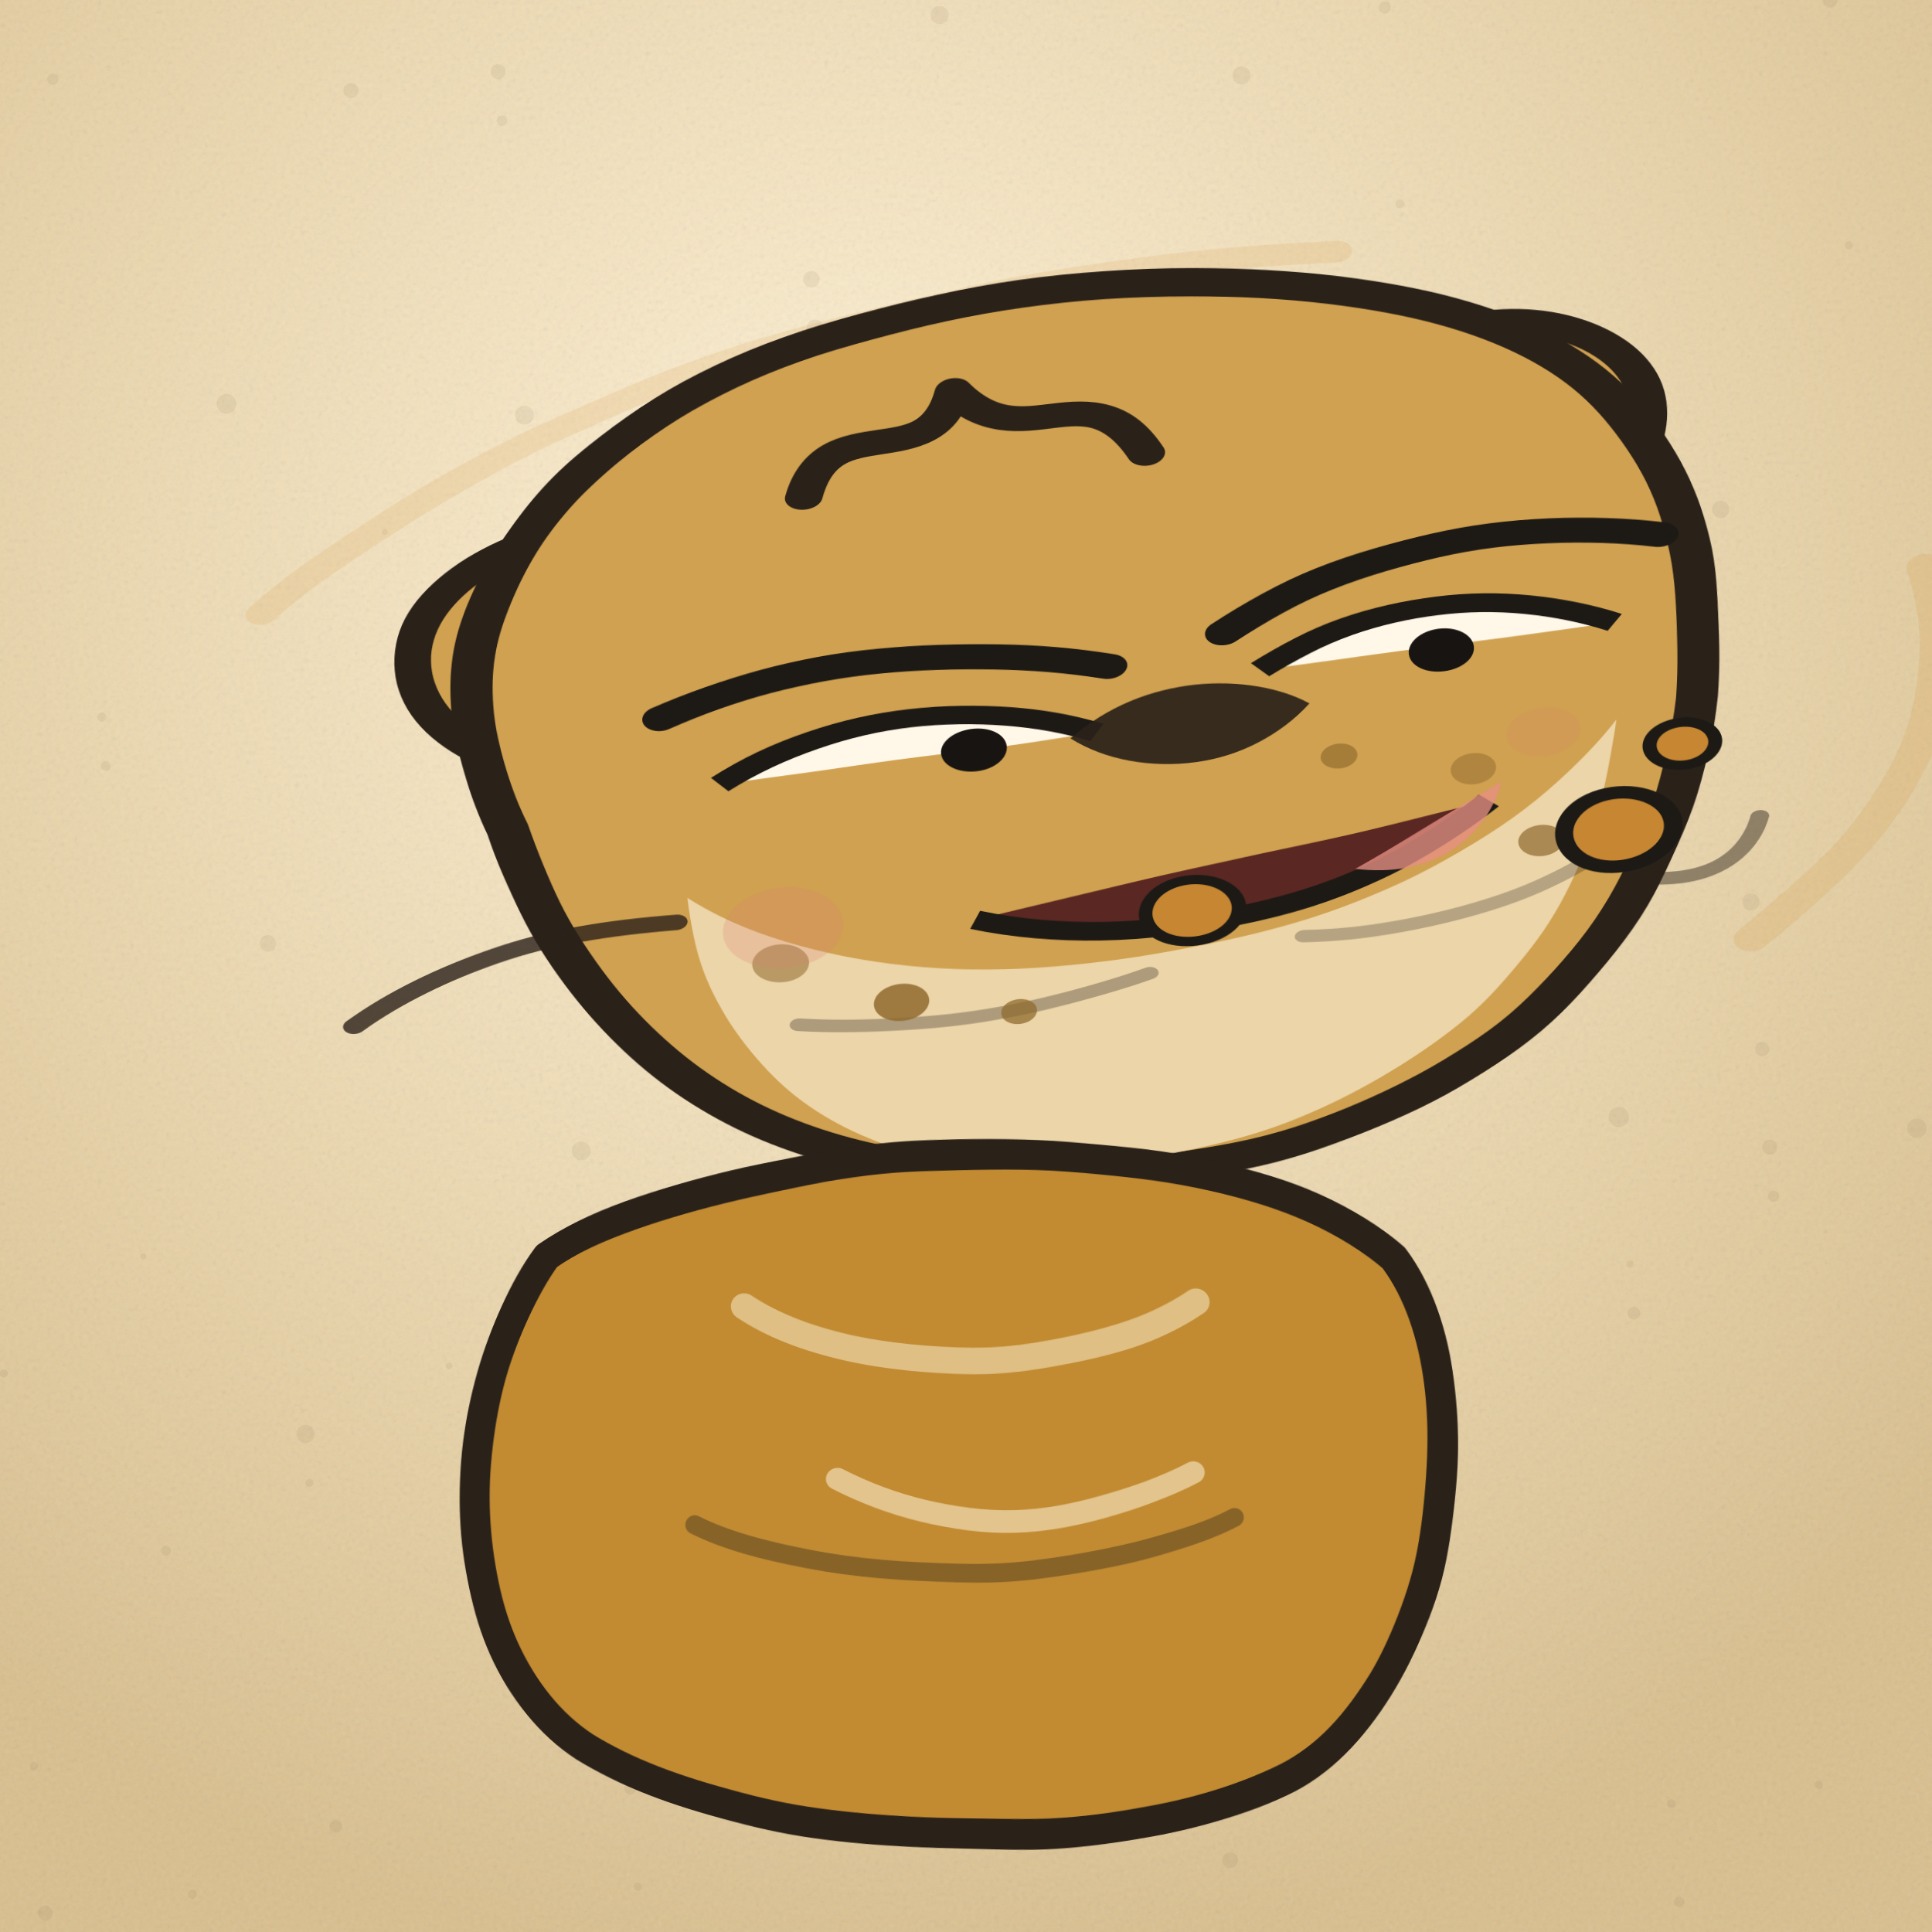
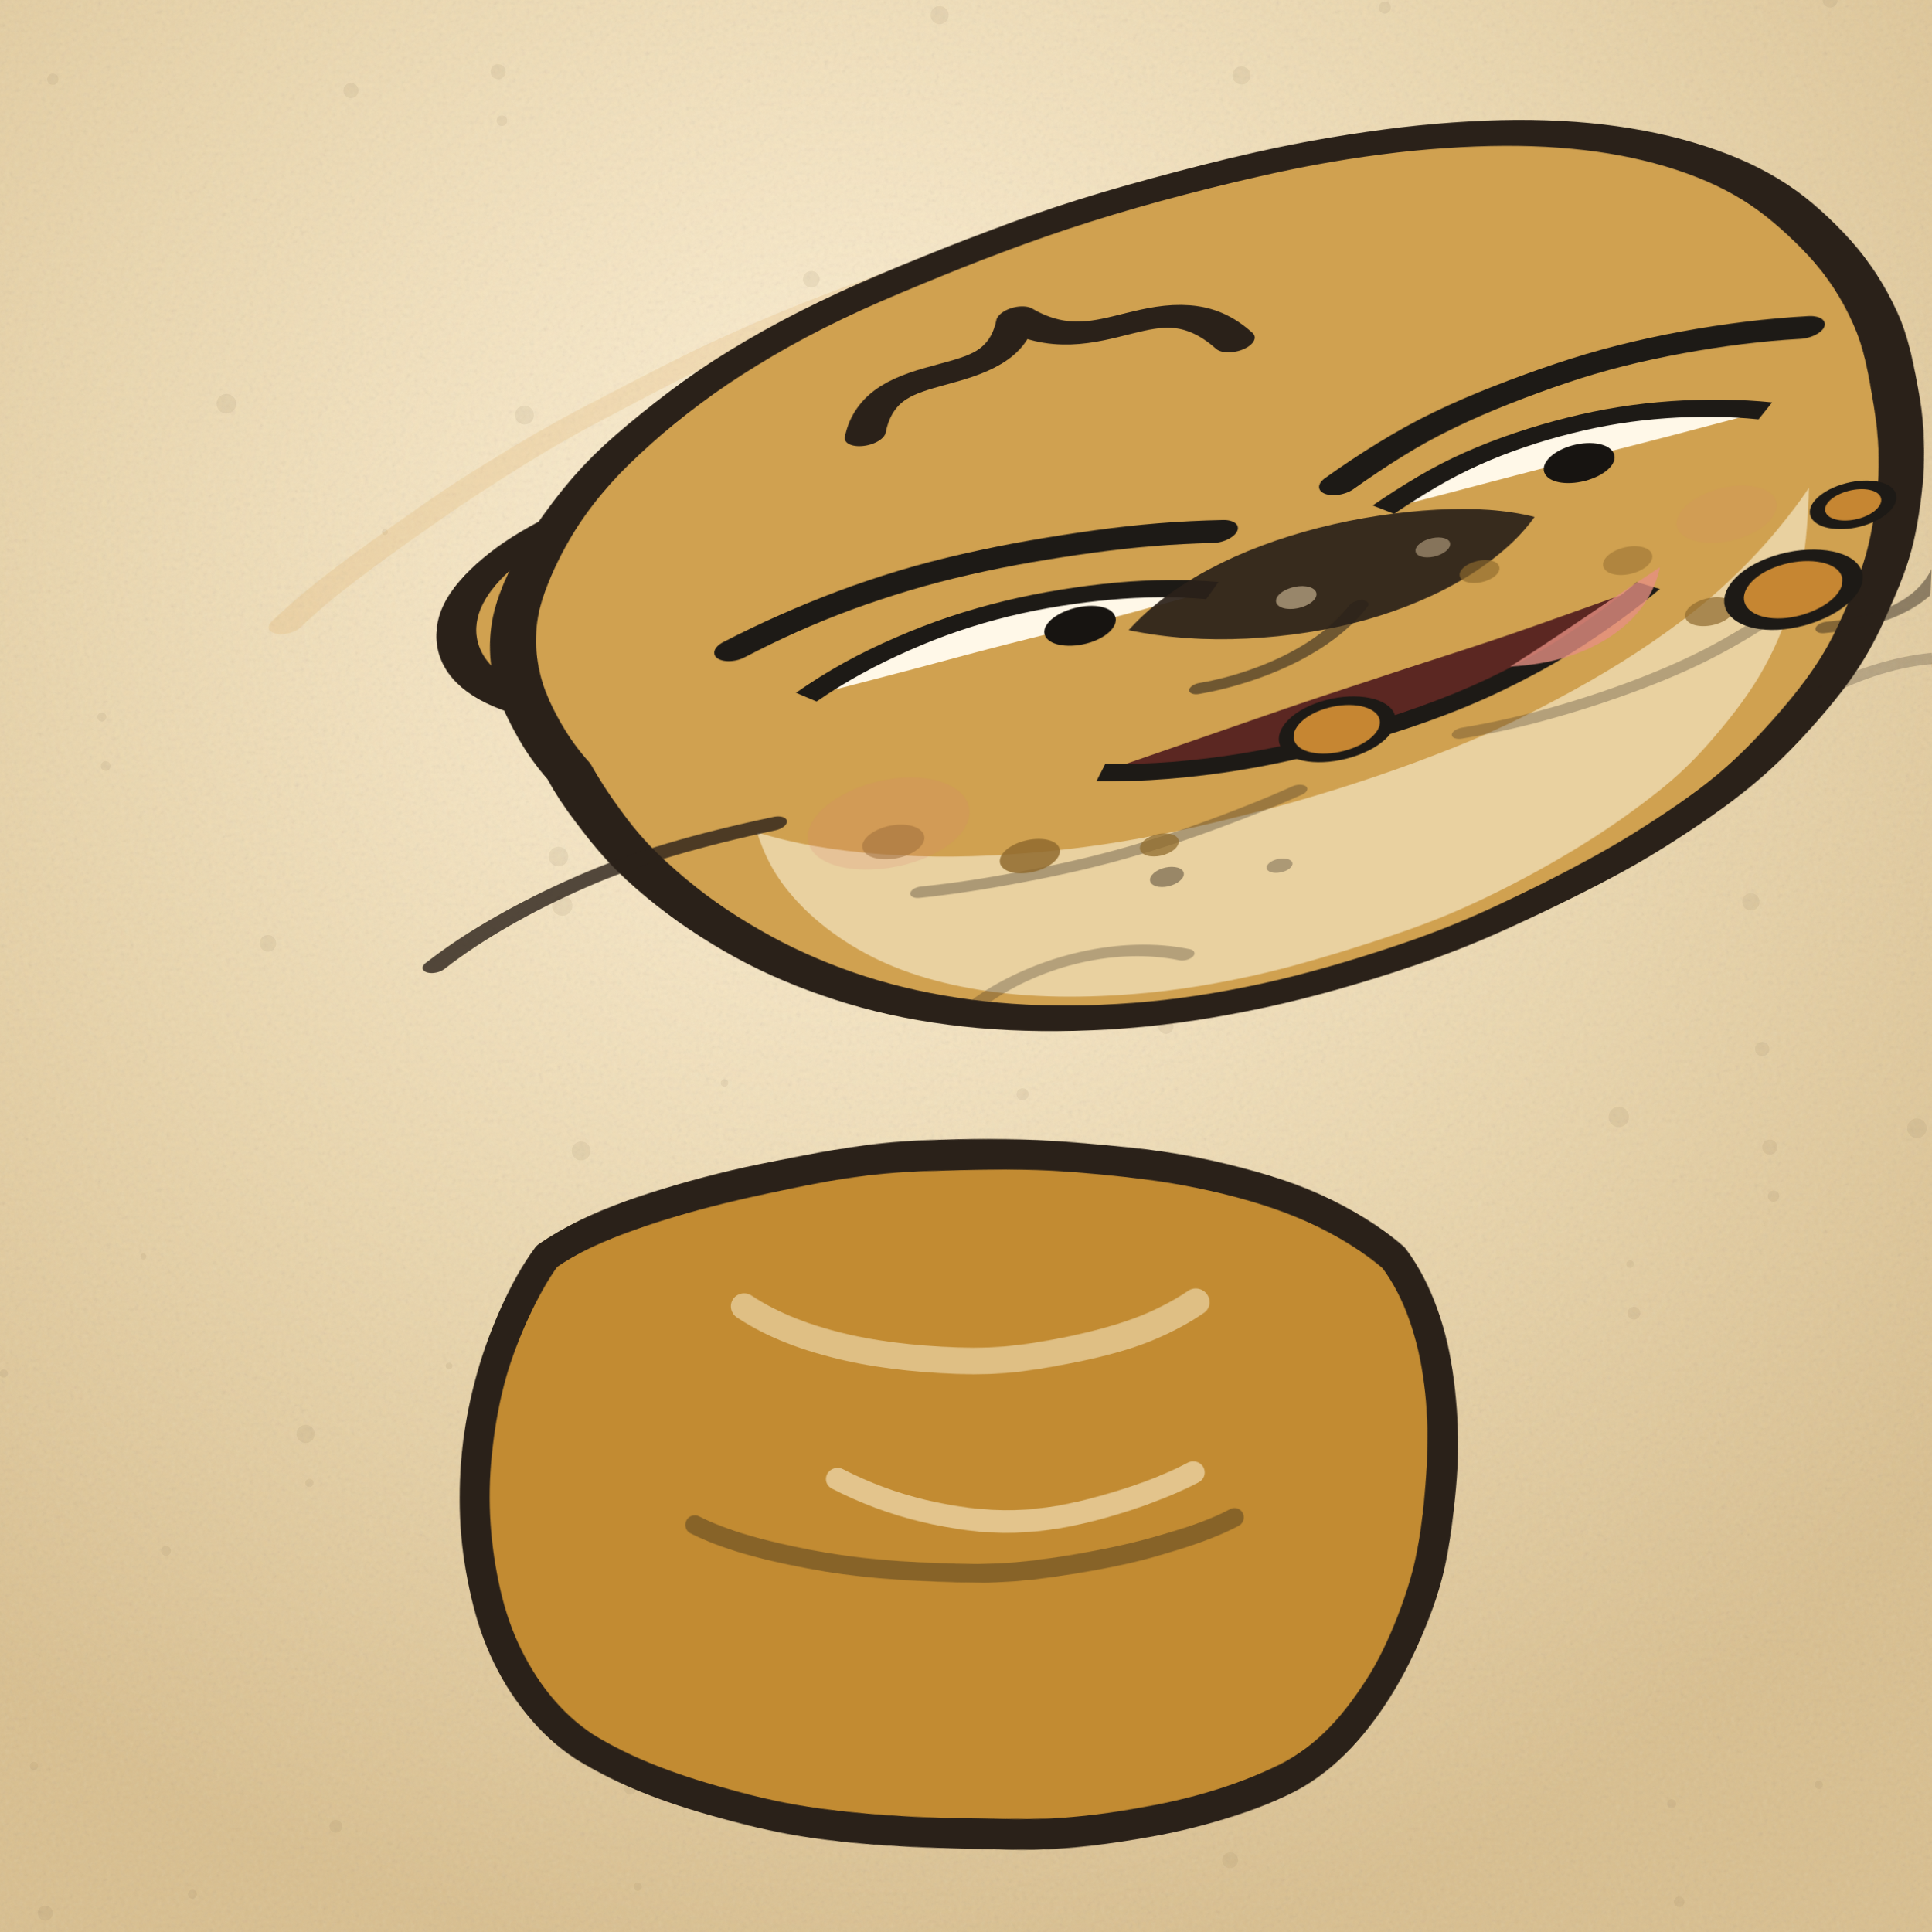
<svg xmlns="http://www.w3.org/2000/svg" width="512" height="512" viewBox="0 0 512 512">
  <defs>
    <filter id="paper" x="-20%" y="-20%" width="140%" height="140%">
      <feTurbulence type="fractalNoise" baseFrequency="0.82" numOctaves="3" seed="170" />
      <feColorMatrix type="saturate" values="0.18" />
      <feComponentTransfer>
        <feFuncA type="table" tableValues="0 0.18" />
      </feComponentTransfer>
    </filter>
    <filter id="wobble" x="-10%" y="-10%" width="120%" height="120%">
      <feTurbulence type="fractalNoise" baseFrequency="0.018" numOctaves="2" seed="186" />
      <feDisplacementMap in="SourceGraphic" scale="1.8" />
    </filter>
    <radialGradient id="wash" cx="45%" cy="30%" r="72%">
      <stop offset="0%" stop-color="#fff2d7" />
      <stop offset="58%" stop-color="#ead6ad" />
      <stop offset="100%" stop-color="#d9bf8f" />
    </radialGradient>
  </defs>
  <rect width="512" height="512" fill="url(#wash)" />
  <rect width="512" height="512" filter="url(#paper)" opacity="0.72" />
  <g>
    <circle cx="224" cy="191" r="1.6" fill="#7c6746" opacity="0.10" />
    <circle cx="329" cy="20" r="2.4" fill="#7c6746" opacity="0.10" />
    <circle cx="102" cy="141" r="0.8" fill="#7c6746" opacity="0.10" />
    <circle cx="71" cy="250" r="2.2" fill="#7c6746" opacity="0.10" />
    <circle cx="60" cy="107" r="2.6" fill="#7c6746" opacity="0.10" />
    <circle cx="469" cy="304" r="2.0" fill="#7c6746" opacity="0.10" />
    <circle cx="482" cy="473" r="1.1" fill="#7c6746" opacity="0.10" />
    <circle cx="371" cy="54" r="1.2" fill="#7c6746" opacity="0.10" />
    <circle cx="216" cy="87" r="2.3" fill="#7c6746" opacity="0.10" />
    <circle cx="161" cy="396" r="2.4" fill="#7c6746" opacity="0.10" />
    <circle cx="158" cy="357" r="2.1" fill="#7c6746" opacity="0.10" />
    <circle cx="223" cy="178" r="1.6" fill="#7c6746" opacity="0.10" />
    <circle cx="180" cy="131" r="2.0" fill="#7c6746" opacity="0.10" />
    <circle cx="429" cy="296" r="2.7" fill="#7c6746" opacity="0.10" />
    <circle cx="154" cy="305" r="2.5" fill="#7c6746" opacity="0.10" />
    <circle cx="139" cy="110" r="2.5" fill="#7c6746" opacity="0.10" />
    <circle cx="464" cy="239" r="2.3" fill="#7c6746" opacity="0.10" />
    <circle cx="249" cy="4" r="2.4" fill="#7c6746" opacity="0.10" />
    <circle cx="470" cy="317" r="1.5" fill="#7c6746" opacity="0.10" />
    <circle cx="119" cy="362" r="0.9" fill="#7c6746" opacity="0.10" />
    <circle cx="44" cy="411" r="1.3" fill="#7c6746" opacity="0.10" />
    <circle cx="133" cy="32" r="1.4" fill="#7c6746" opacity="0.10" />
    <circle cx="82" cy="393" r="1.1" fill="#7c6746" opacity="0.10" />
    <circle cx="163" cy="422" r="2.5" fill="#7c6746" opacity="0.10" />
    <circle cx="456" cy="135" r="2.3" fill="#7c6746" opacity="0.10" />
    <circle cx="81" cy="380" r="2.4" fill="#7c6746" opacity="0.10" />
    <circle cx="14" cy="21" r="1.5" fill="#7c6746" opacity="0.10" />
    <circle cx="271" cy="290" r="1.6" fill="#7c6746" opacity="0.10" />
    <circle cx="164" cy="435" r="1.3" fill="#7c6746" opacity="0.10" />
    <circle cx="93" cy="24" r="2.0" fill="#7c6746" opacity="0.10" />
    <circle cx="266" cy="225" r="1.1" fill="#7c6746" opacity="0.10" />
    <circle cx="443" cy="478" r="1.2" fill="#7c6746" opacity="0.10" />
    <circle cx="192" cy="287" r="1.0" fill="#7c6746" opacity="0.10" />
    <circle cx="169" cy="500" r="1.1" fill="#7c6746" opacity="0.10" />
    <circle cx="326" cy="493" r="2.1" fill="#7c6746" opacity="0.10" />
    <circle cx="167" cy="474" r="1.6" fill="#7c6746" opacity="0.10" />
    <circle cx="28" cy="203" r="1.3" fill="#7c6746" opacity="0.10" />
    <circle cx="309" cy="272" r="2.0" fill="#7c6746" opacity="0.10" />
    <circle cx="194" cy="313" r="1.8" fill="#7c6746" opacity="0.10" />
    <circle cx="467" cy="278" r="1.9" fill="#7c6746" opacity="0.10" />
    <circle cx="184" cy="183" r="1.6" fill="#7c6746" opacity="0.10" />
    <circle cx="1" cy="364" r="1.1" fill="#7c6746" opacity="0.10" />
    <circle cx="382" cy="197" r="0.8" fill="#7c6746" opacity="0.10" />
    <circle cx="319" cy="402" r="1.6" fill="#7c6746" opacity="0.10" />
    <circle cx="148" cy="227" r="2.6" fill="#7c6746" opacity="0.10" />
    <circle cx="269" cy="264" r="2.7" fill="#7c6746" opacity="0.10" />
    <circle cx="378" cy="145" r="1.8" fill="#7c6746" opacity="0.10" />
    <circle cx="235" cy="334" r="1.2" fill="#7c6746" opacity="0.10" />
    <circle cx="432" cy="335" r="1.0" fill="#7c6746" opacity="0.10" />
    <circle cx="89" cy="484" r="1.7" fill="#7c6746" opacity="0.10" />
    <circle cx="182" cy="157" r="1.5" fill="#7c6746" opacity="0.10" />
    <circle cx="215" cy="74" r="2.2" fill="#7c6746" opacity="0.10" />
    <circle cx="12" cy="507" r="2.0" fill="#7c6746" opacity="0.10" />
    <circle cx="485" cy="0" r="2.0" fill="#7c6746" opacity="0.10" />
    <circle cx="306" cy="233" r="1.8" fill="#7c6746" opacity="0.10" />
    <circle cx="259" cy="134" r="1.9" fill="#7c6746" opacity="0.10" />
    <circle cx="424" cy="231" r="2.3" fill="#7c6746" opacity="0.10" />
    <circle cx="433" cy="348" r="1.7" fill="#7c6746" opacity="0.10" />
    <circle cx="238" cy="373" r="1.5" fill="#7c6746" opacity="0.10" />
    <circle cx="367" cy="2" r="1.6" fill="#7c6746" opacity="0.10" />
    <circle cx="132" cy="19" r="2.0" fill="#7c6746" opacity="0.10" />
    <circle cx="445" cy="504" r="1.4" fill="#7c6746" opacity="0.10" />
    <circle cx="490" cy="65" r="1.1" fill="#7c6746" opacity="0.10" />
    <circle cx="27" cy="190" r="1.2" fill="#7c6746" opacity="0.10" />
    <circle cx="160" cy="383" r="1.6" fill="#7c6746" opacity="0.10" />
    <circle cx="9" cy="468" r="1.1" fill="#7c6746" opacity="0.10" />
    <circle cx="38" cy="333" r="0.8" fill="#7c6746" opacity="0.10" />
    <circle cx="263" cy="186" r="1.6" fill="#7c6746" opacity="0.10" />
    <circle cx="508" cy="299" r="2.6" fill="#7c6746" opacity="0.10" />
    <circle cx="149" cy="240" r="2.7" fill="#7c6746" opacity="0.10" />
    <circle cx="418" cy="153" r="1.1" fill="#7c6746" opacity="0.10" />
    <circle cx="51" cy="502" r="1.2" fill="#7c6746" opacity="0.10" />
  </g>
-   <g filter="url(#wobble)" transform="rotate(-12 256 246) translate(-30 27) skewX(6) scale(1.22 .82)">
+   <g filter="url(#wobble)" transform="rotate(-18 256 246) translate(-30 27) skewX(12) scale(1.34 .72)">
    <path d="M91 121 C137 83 224 50 338 78" fill="none" stroke="#d1953a" stroke-width="7" stroke-linecap="round" opacity="0.16" />
    <path d="M378 323 C417 298 438 263 439 217" fill="none" stroke="#d1953a" stroke-width="8" stroke-linecap="round" opacity="0.18" />
    <circle cx="157" cy="154" r="39" fill="#d0a150" stroke="#2a2119" stroke-width="8" />
    <circle cx="359" cy="144" r="34" fill="#d0a150" stroke="#2a2119" stroke-width="8" />
    <circle cx="158" cy="156" r="16" fill="#e4a58c" opacity="0.62" />
    <circle cx="359" cy="145" r="14" fill="#e4a58c" opacity="0.55" />
-     <path d="M127 205 C115 101 208 46 306 78 C391 106 404 161 383 243 C356 338 285 377 207 347 C154 327 129 282 127 205 Z" fill="#d0a150" stroke="#2a2119" stroke-width="9" stroke-linecap="round" stroke-linejoin="round" />
-     <path d="M160 239 C198 301 313 307 365 245 C343 320 296 358 232 351 C183 346 151 306 160 239 Z" fill="#f1dfb9" opacity="0.84" />
+     <path d="M125 204 C112 112 197 50 307 70 C386 84 415 146 392 238 C375 307 333 358 256 363 C174 368 126 304 125 204 Z" fill="#d0a150" stroke="#2a2119" stroke-width="9" stroke-linecap="round" stroke-linejoin="round" />
+     <path d="M152 247 C195 313 318 317 371 246 C350 323 300 361 231 354 C178 348 145 306 152 247 Z" fill="#f1dfb9" opacity="0.76" />
    <circle cx="175" cy="266" r="6" fill="#8f6a2d" opacity="0.55" />
    <circle cx="332" cy="251" r="5" fill="#8f6a2d" opacity="0.5" />
    <path d="M156 246 C127 240 103 244 82 257" fill="none" stroke="#2a2119" stroke-width="5" stroke-linecap="round" opacity="0.8" />
    <path d="M211 120 C222 93 239 122 249 96 C259 123 279 98 285 129" fill="none" stroke="#2a2119" stroke-width="8" stroke-linecap="round" stroke-linejoin="round" />
    <path d="M174 286 C198 296 226 299 251 294" fill="none" stroke="#2a2119" stroke-width="4" stroke-linecap="round" opacity="0.32" />
    <path d="M285 292 C310 299 336 296 359 283" fill="none" stroke="#2a2119" stroke-width="4" stroke-linecap="round" opacity="0.28" />
    <path d="M174 205 C204 190 234 195 256 214" fill="#fff8e8" stroke="#1d1a16" stroke-width="6" />
    <path d="M294 205 C322 190 350 195 371 214" fill="#fff8e8" stroke="#1d1a16" stroke-width="6" />
    <circle cx="229" cy="211" r="7" fill="#171411" />
    <circle cx="333" cy="211" r="7" fill="#171411" />
    <path d="M166 180 C199 171 233 176 263 194" fill="none" stroke="#1d1a16" stroke-width="8" stroke-linecap="round" />
    <path d="M289 191 C322 173 357 174 386 189" fill="none" stroke="#1d1a16" stroke-width="8" stroke-linecap="round" />
-     <path d="M250 214 C270 199 292 205 302 219 C286 236 262 233 250 214 Z" fill="#2a2119" opacity="0.92" />
+     <path d="M237 218 C261 195 303 202 320 225 C300 250 261 247 237 218 Z" fill="#2a2119" opacity="0.92" />
+     <circle cx="270" cy="226" r="4" fill="#f2d9b0" opacity="0.52" />
+     <circle cx="299" cy="224" r="3.5" fill="#f2d9b0" opacity="0.42" />
+     <path d="M280 236 C271 246 258 251 244 247" fill="none" stroke="#2a2119" stroke-width="4" stroke-linecap="round" opacity="0.58" />
    <path d="M218 265 C250 287 294 288 333 262" fill="#5b2722" stroke="#1d1a16" stroke-width="6" stroke-linejoin="round" />
    <circle cx="264" cy="277" r="10" fill="#c68632" stroke="#1d1a16" stroke-width="3" />
    <path d="M300 274 C315 282 329 275 337 257" fill="#e79083" opacity="0.78" />
-     <circle cx="178" cy="255" r="13" fill="#d98270" opacity="0.24" />
-     <circle cx="349" cy="244" r="8" fill="#d98270" opacity="0.18" />
+     <circle cx="176" cy="259" r="16" fill="#d98270" opacity="0.19" />
+     <circle cx="354" cy="246" r="10" fill="#d98270" opacity="0.14" />
    <circle cx="197" cy="286" r="6" fill="#8f6a2d" opacity="0.84" />
    <circle cx="221" cy="297" r="4" fill="#8f6a2d" opacity="0.74" />
    <circle cx="341" cy="278" r="5" fill="#8f6a2d" opacity="0.7" />
    <circle cx="305" cy="238" r="4" fill="#8f6a2d" opacity="0.66" />
    <path d="M360 297 C374 303 383 297 388 285" fill="none" stroke="#2a2119" stroke-width="4" stroke-linecap="round" opacity="0.46" />
+     <circle cx="219" cy="309" r="3.5" fill="#2a2119" opacity="0.42" />
+     <circle cx="240" cy="318" r="2.5" fill="#2a2119" opacity="0.32" />
+     <path d="M174 331 C188 323 204 326 214 338" fill="none" stroke="#2a2119" stroke-width="4" stroke-linecap="round" opacity="0.28" />
+     <path d="M353 319 C369 314 382 320 389 333" fill="none" stroke="#2a2119" stroke-width="4" stroke-linecap="round" opacity="0.24" />
    <circle cx="358" cy="280" r="12" fill="#c68632" stroke="#1d1a16" stroke-width="4" />
    <circle cx="377" cy="257" r="7" fill="#c68632" stroke="#1d1a16" stroke-width="3" />
  </g>
  <g filter="url(#wobble)">
    <path d="M145 333 C194 300 324 294 369 333 C395 368 382 449 341 471 C293 496 197 489 155 463 C117 438 119 368 145 333 Z" fill="#c28b32" stroke="#2a2119" stroke-width="8" stroke-linejoin="round" />
    <path d="M197 346 C226 365 289 365 317 345" fill="none" stroke="#f5e5bf" stroke-width="7" stroke-linecap="round" opacity="0.58" />
    <path d="M184 404 C217 421 289 422 327 402" fill="none" stroke="#151515" stroke-width="5" stroke-linecap="round" opacity="0.34" />
    <path d="M222 392 C251 407 286 407 316 390" fill="none" stroke="#f5e5bf" stroke-width="6" stroke-linecap="round" opacity="0.64" />
  </g>
</svg>
